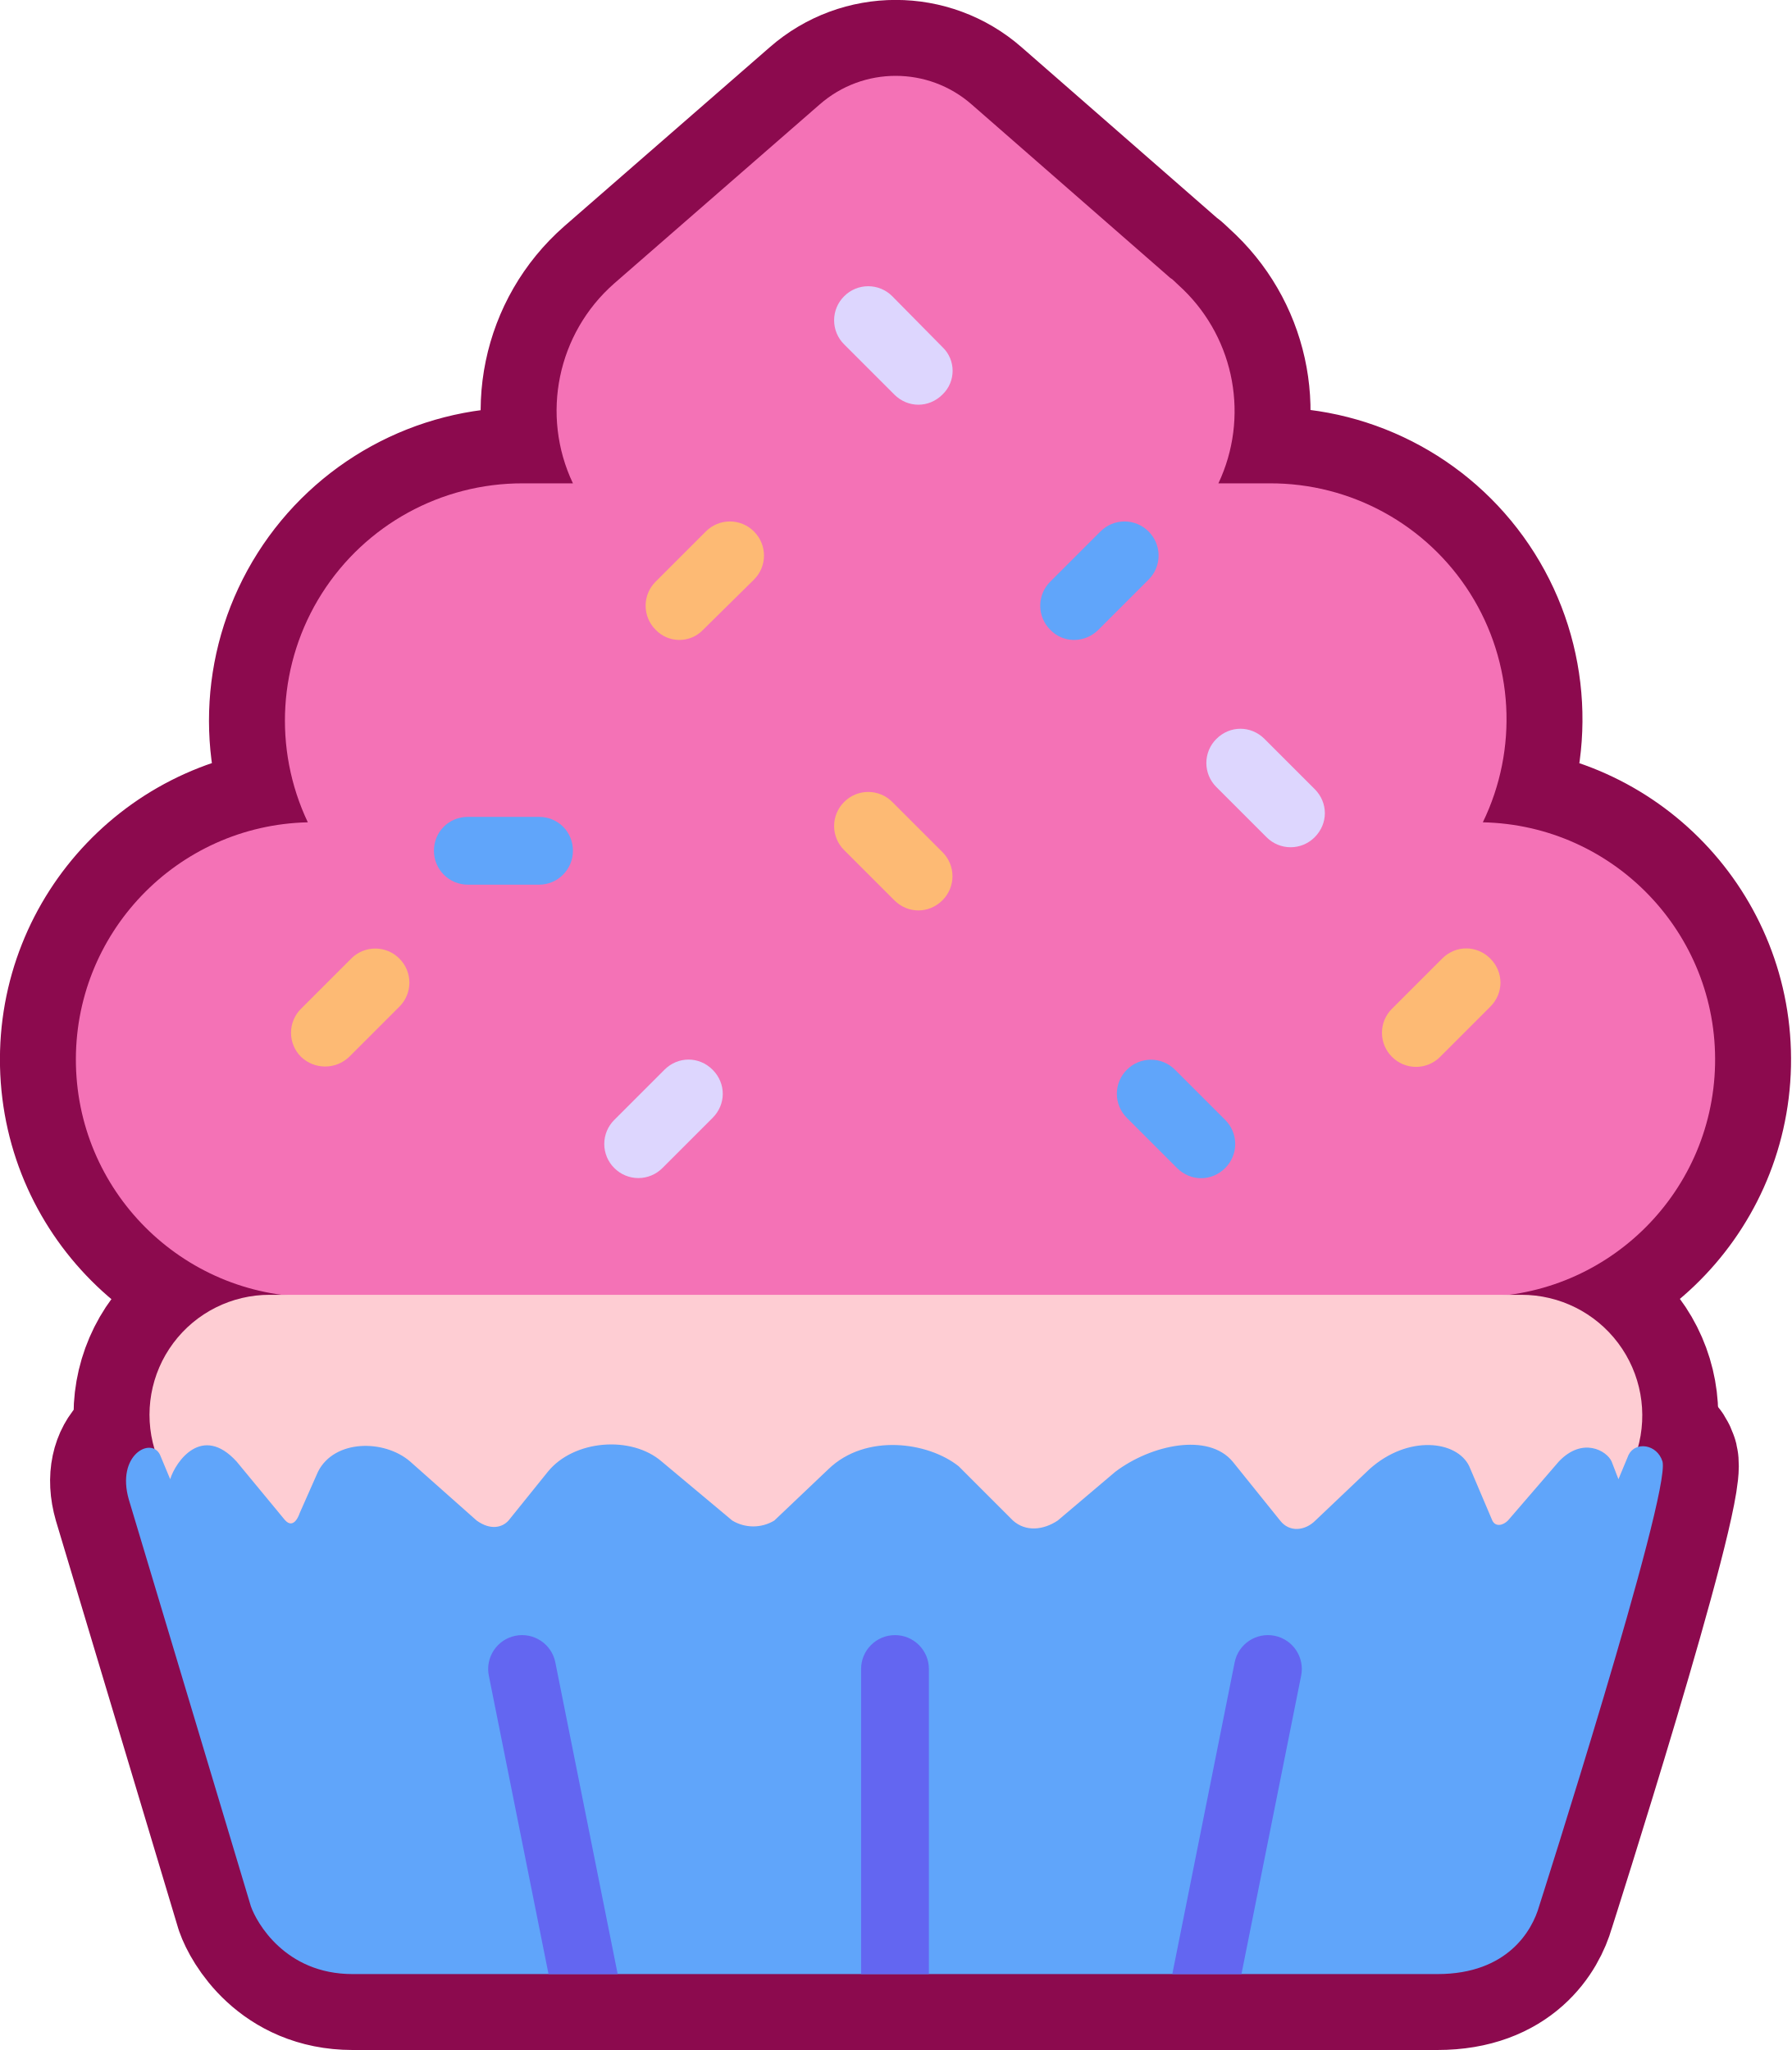
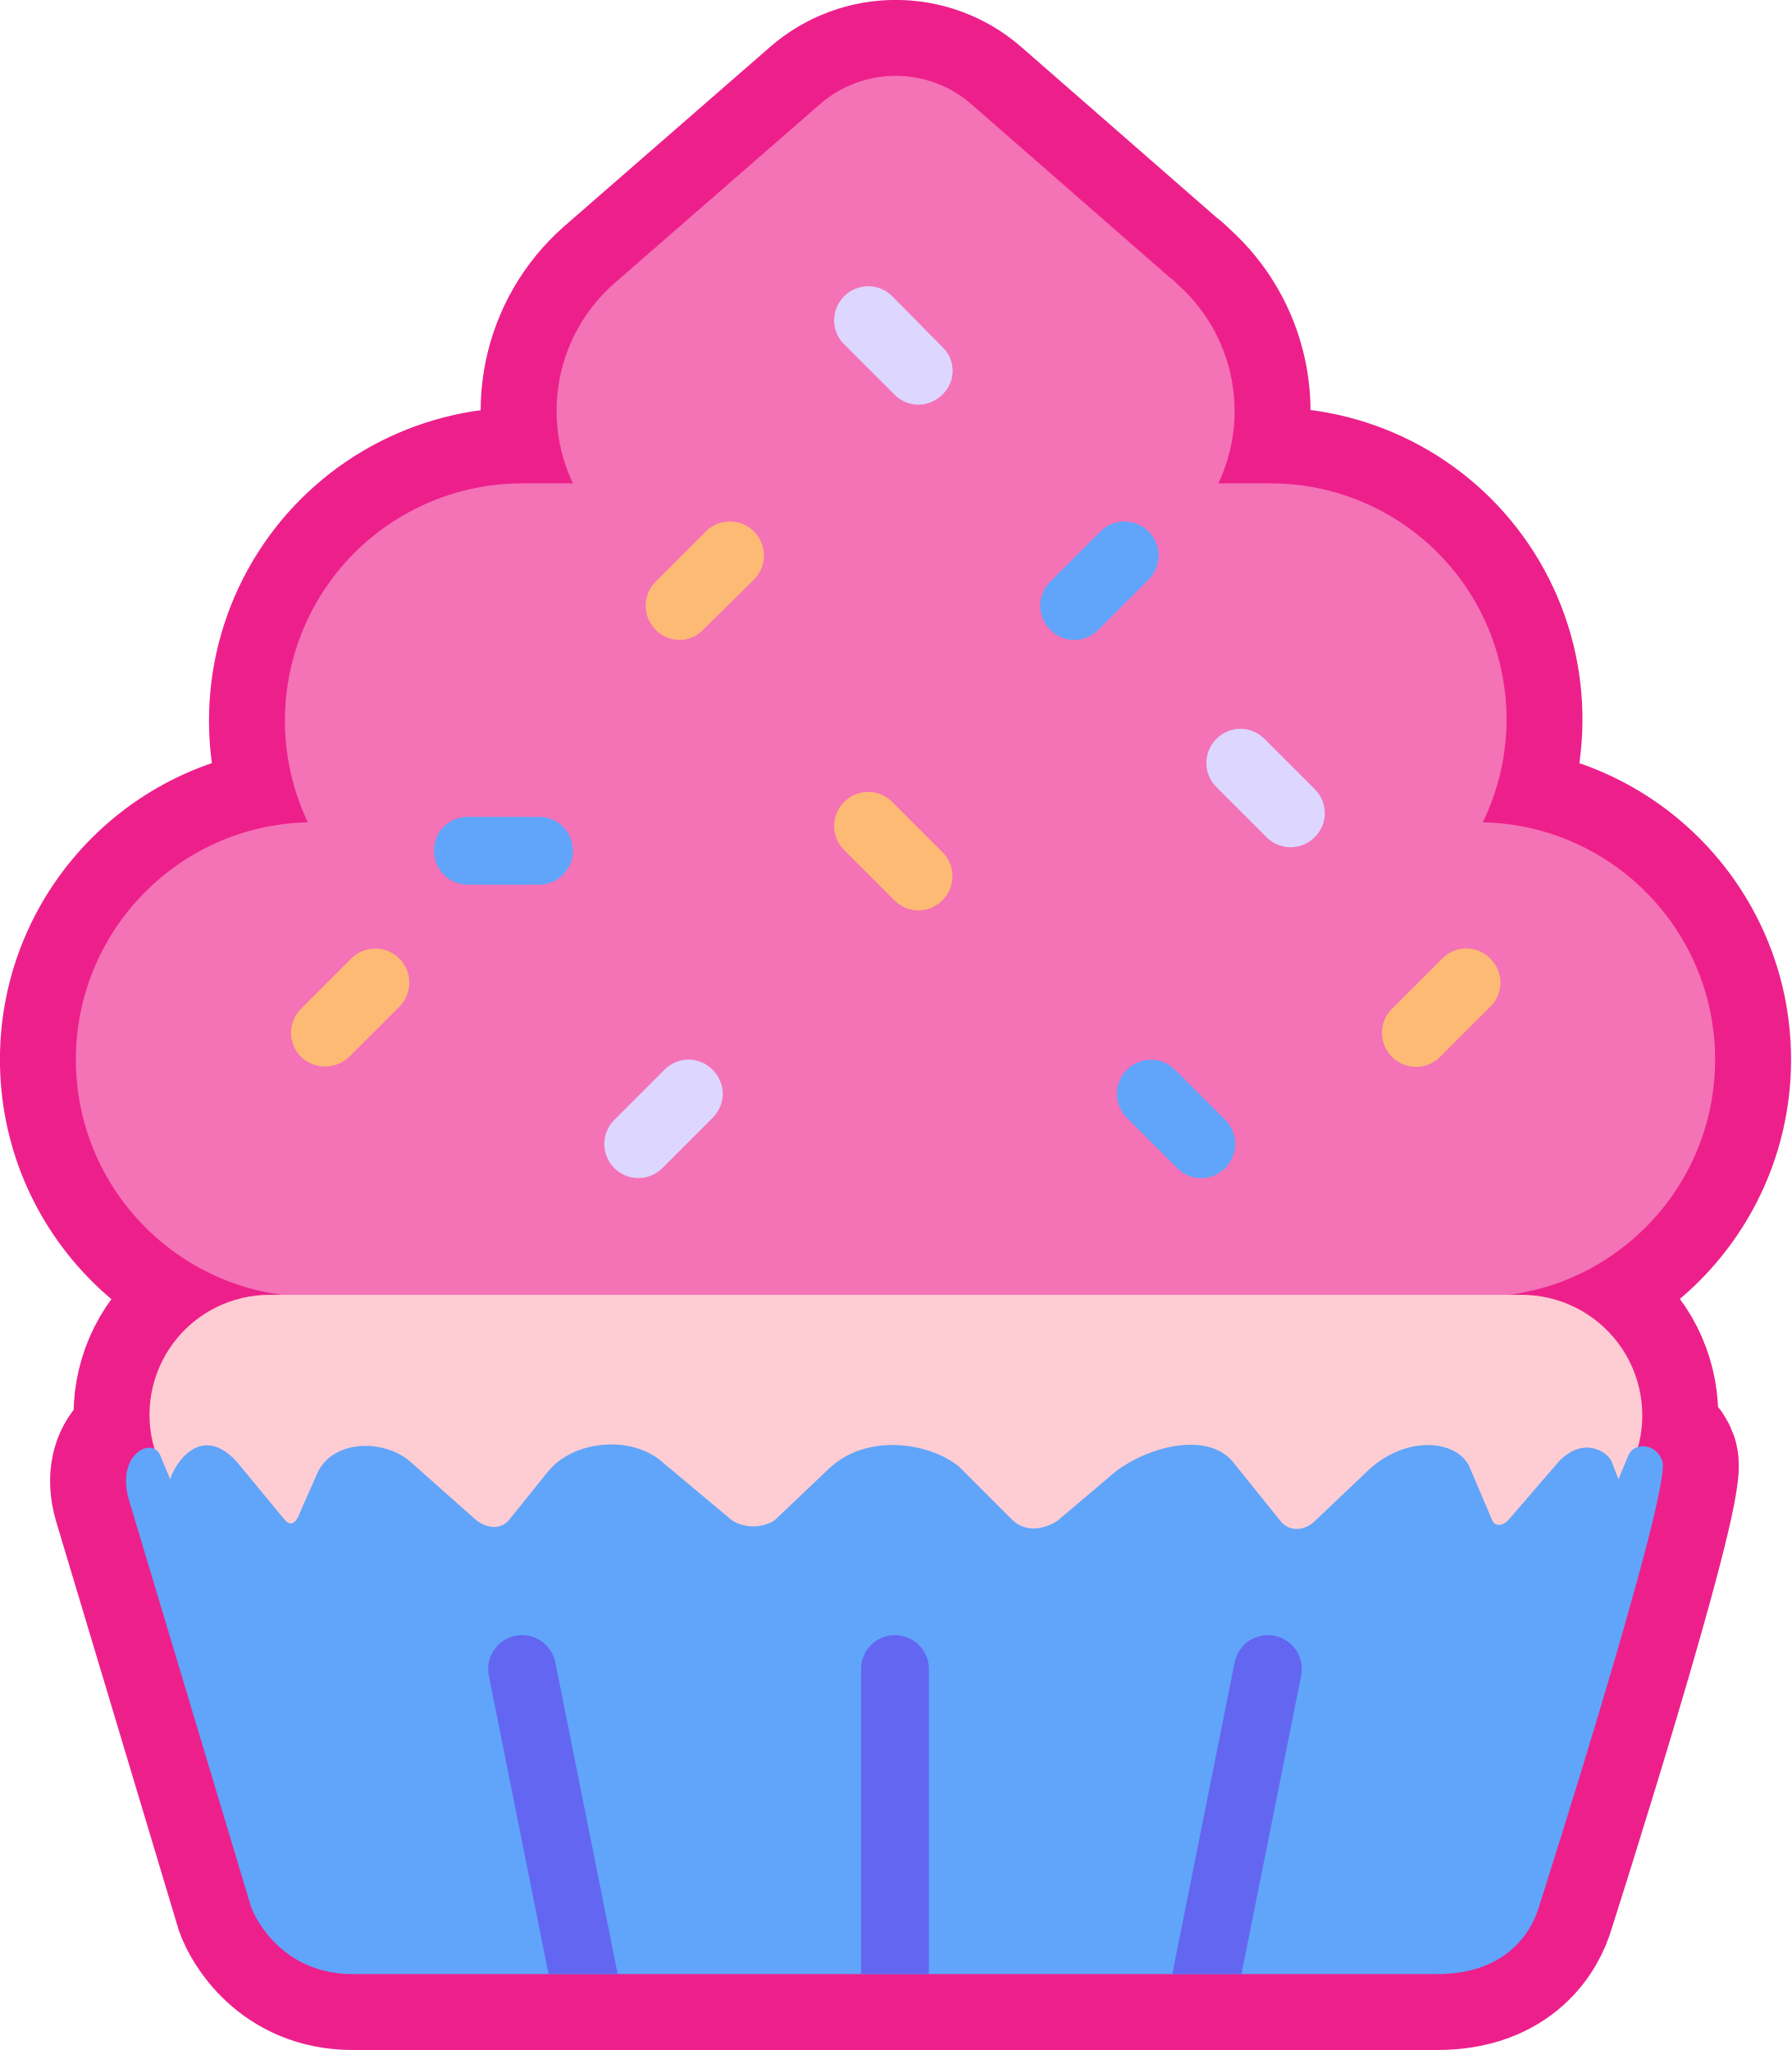
<svg xmlns="http://www.w3.org/2000/svg" width="26.42" height="30.24" fill="none" viewBox="2.8 0.88 26.42 30.24">
-   <g fill="#8c0a4e" stroke="#8c0a4e" stroke-linecap="round" stroke-linejoin="round" stroke-width="2.24">
+   <g fill="#ed208b" stroke="#ed208b" stroke-linecap="round" stroke-linejoin="round" stroke-width="2.24">
    <path d="m20.09 5 .16.15a2.5 2.5 0 0 1 .52 2.86h.75a3.48 3.48 0 0 1 3.15 5 3.5 3.5 0 0 1-.15 7H7.5a3.5 3.5 0 0 1-.16-7 3.5 3.5 0 0 1 3.17-5h.74a2.5 2.5 0 0 1 .61-2.95l3.03-2.64a1.7 1.7 0 0 1 2.24 0l2.93 2.56z" />
    <path d="M18.29 9.46a.5.5 0 0 0 0 .71c.19.2.51.2.71 0l.74-.74a.5.5 0 0 0 0-.71.5.5 0 0 0-.71 0zM9.2 13.43c0-.28.22-.5.5-.5h1.05c.28 0 .5.22.5.5a.5.5 0 0 1-.5.5H9.7a.5.5 0 0 1-.5-.5m11.67 4.68a.5.5 0 0 0 0-.71l-.74-.74a.5.5 0 0 0-.71 0 .5.5 0 0 0 0 .71l.74.74c.2.2.51.2.71 0M15.99 6.7c.2.2.51.2.71 0 .2-.19.2-.51 0-.7l-.74-.75a.5.5 0 0 0-.71 0 .5.5 0 0 0 0 .71zm4.75 5.08c.2-.2.51-.2.71 0l.74.74c.2.2.2.51 0 .71a.5.5 0 0 1-.71 0l-.74-.74a.5.5 0 0 1 0-.71m-8.88 6.33a.5.5 0 0 1 0-.71l.74-.74c.2-.2.51-.2.71 0s.2.51 0 .71l-.74.74a.5.5 0 0 1-.71 0m.61-8.65a.5.5 0 0 0 0 .71c.19.2.51.2.7 0l.75-.74a.5.5 0 0 0 0-.71.5.5 0 0 0-.71 0zm-5.23 6.3a.5.5 0 0 0 0 .71c.2.19.51.19.71 0l.74-.74a.5.5 0 0 0 0-.71.5.5 0 0 0-.71 0zm16.09.71a.5.5 0 0 1 0-.71l.74-.74c.2-.2.51-.2.71 0s.2.51 0 .71l-.74.74a.5.5 0 0 1-.71 0m-7.34-2.31c.2.2.51.2.71 0a.5.5 0 0 0 0-.71l-.74-.74a.5.5 0 0 0-.71 0 .5.5 0 0 0 0 .71zm9.25 5.82H6.78a1.77 1.77 0 0 0-1.7 2.28l2.1 6.9c.13.38.49.64.9.64h15.87c.4 0 .76-.26.89-.64l2.11-6.9a1.78 1.78 0 0 0-1.71-2.28" />
    <path d="M8 30h16c1.04 0 1.4-.65 1.5-1 0 0 1.94-6.07 1.82-6.56-.08-.26-.4-.3-.5-.1l-.15.36-.1-.26c-.07-.16-.43-.37-.78 0l-.75.87c-.07.07-.18.1-.23 0l-.34-.8c-.18-.38-.9-.47-1.47.04l-.8.76c-.15.15-.38.18-.52 0l-.7-.87c-.36-.43-1.2-.25-1.73.15l-.85.72c-.21.14-.47.17-.66 0l-.8-.8c-.45-.36-1.37-.49-1.92.04l-.8.76a.6.6 0 0 1-.62 0l-1.04-.87c-.45-.39-1.3-.32-1.68.15l-.58.72c-.09.1-.26.15-.47 0l-.98-.87c-.38-.33-1.12-.33-1.36.15l-.27.61s-.08.26-.22.1l-.71-.86c-.51-.56-.9 0-.98.26l-.15-.36c-.13-.27-.65 0-.46.66l1.8 6c.08.23.5 1 1.5 1" />
    <path d="m11.91 30-.92-4.6a.5.5 0 0 0-.98.2l.88 4.4zm9.2 0 .88-4.4a.5.5 0 0 0-.98-.2l-.92 4.6zm-4.61-4.5V30h-1v-4.5a.5.5 0 0 1 1 0" />
  </g>
  <path fill="#f472b6" d="m20.09 5 .16.15a2.5 2.5 0 0 1 .52 2.86h.75a3.48 3.48 0 0 1 3.15 5 3.5 3.5 0 0 1-.15 7H7.5a3.5 3.5 0 0 1-.16-7 3.5 3.5 0 0 1 3.17-5h.74a2.5 2.5 0 0 1 .61-2.95l3.03-2.64a1.7 1.7 0 0 1 2.24 0l2.93 2.56z" />
  <path fill="#60a5fa" d="M18.29 9.46a.5.5 0 0 0 0 .71c.19.2.51.2.71 0l.74-.74a.5.5 0 0 0 0-.71.5.5 0 0 0-.71 0zM9.2 13.43c0-.28.22-.5.5-.5h1.05c.28 0 .5.22.5.5a.5.5 0 0 1-.5.5H9.7a.5.5 0 0 1-.5-.5m11.67 4.68a.5.5 0 0 0 0-.71l-.74-.74a.5.5 0 0 0-.71 0 .5.5 0 0 0 0 .71l.74.74c.2.2.51.2.71 0" />
  <path fill="#ddd6fe" d="M15.99 6.7c.2.2.51.2.71 0 .2-.19.2-.51 0-.7l-.74-.75a.5.5 0 0 0-.71 0 .5.5 0 0 0 0 .71zm4.75 5.08c.2-.2.51-.2.71 0l.74.74c.2.2.2.51 0 .71a.5.5 0 0 1-.71 0l-.74-.74a.5.5 0 0 1 0-.71m-8.88 6.33a.5.5 0 0 1 0-.71l.74-.74c.2-.2.51-.2.71 0s.2.51 0 .71l-.74.74a.5.5 0 0 1-.71 0" />
  <path fill="#fdba74" d="M12.47 9.46a.5.5 0 0 0 0 .71c.19.2.51.2.7 0l.75-.74a.5.5 0 0 0 0-.71.5.5 0 0 0-.71 0zm-5.23 6.3a.5.5 0 0 0 0 .71c.2.19.51.19.71 0l.74-.74a.5.5 0 0 0 0-.71.5.5 0 0 0-.71 0zm16.09.71a.5.5 0 0 1 0-.71l.74-.74c.2-.2.51-.2.71 0s.2.51 0 .71l-.74.74a.5.5 0 0 1-.71 0m-7.34-2.31c.2.2.51.2.71 0a.5.5 0 0 0 0-.71l-.74-.74a.5.5 0 0 0-.71 0 .5.5 0 0 0 0 .71z" />
  <path fill="#fecdd3" d="M25.24 19.98H6.78a1.77 1.77 0 0 0-1.7 2.28l2.1 6.9c.13.38.49.64.9.64h15.87c.4 0 .76-.26.89-.64l2.11-6.9a1.78 1.78 0 0 0-1.71-2.28" />
  <path fill="#60a5fa" d="M8 30h16c1.04 0 1.4-.65 1.5-1 0 0 1.94-6.07 1.82-6.56-.08-.26-.4-.3-.5-.1l-.15.36-.1-.26c-.07-.16-.43-.37-.78 0l-.75.87c-.07.07-.18.1-.23 0l-.34-.8c-.18-.38-.9-.47-1.47.04l-.8.76c-.15.15-.38.18-.52 0l-.7-.87c-.36-.43-1.2-.25-1.73.15l-.85.72c-.21.14-.47.17-.66 0l-.8-.8c-.45-.36-1.37-.49-1.92.04l-.8.76a.6.6 0 0 1-.62 0l-1.04-.87c-.45-.39-1.3-.32-1.68.15l-.58.72c-.09.1-.26.15-.47 0l-.98-.87c-.38-.33-1.12-.33-1.36.15l-.27.61s-.08.26-.22.1l-.71-.86c-.51-.56-.9 0-.98.26l-.15-.36c-.13-.27-.65 0-.46.66l1.8 6c.08.23.5 1 1.5 1" />
  <path fill="#6366f1" d="m11.91 30-.92-4.6a.5.5 0 0 0-.98.2l.88 4.4zm9.2 0 .88-4.4a.5.5 0 0 0-.98-.2l-.92 4.6zm-4.61-4.5V30h-1v-4.5a.5.5 0 0 1 1 0" />
</svg>
